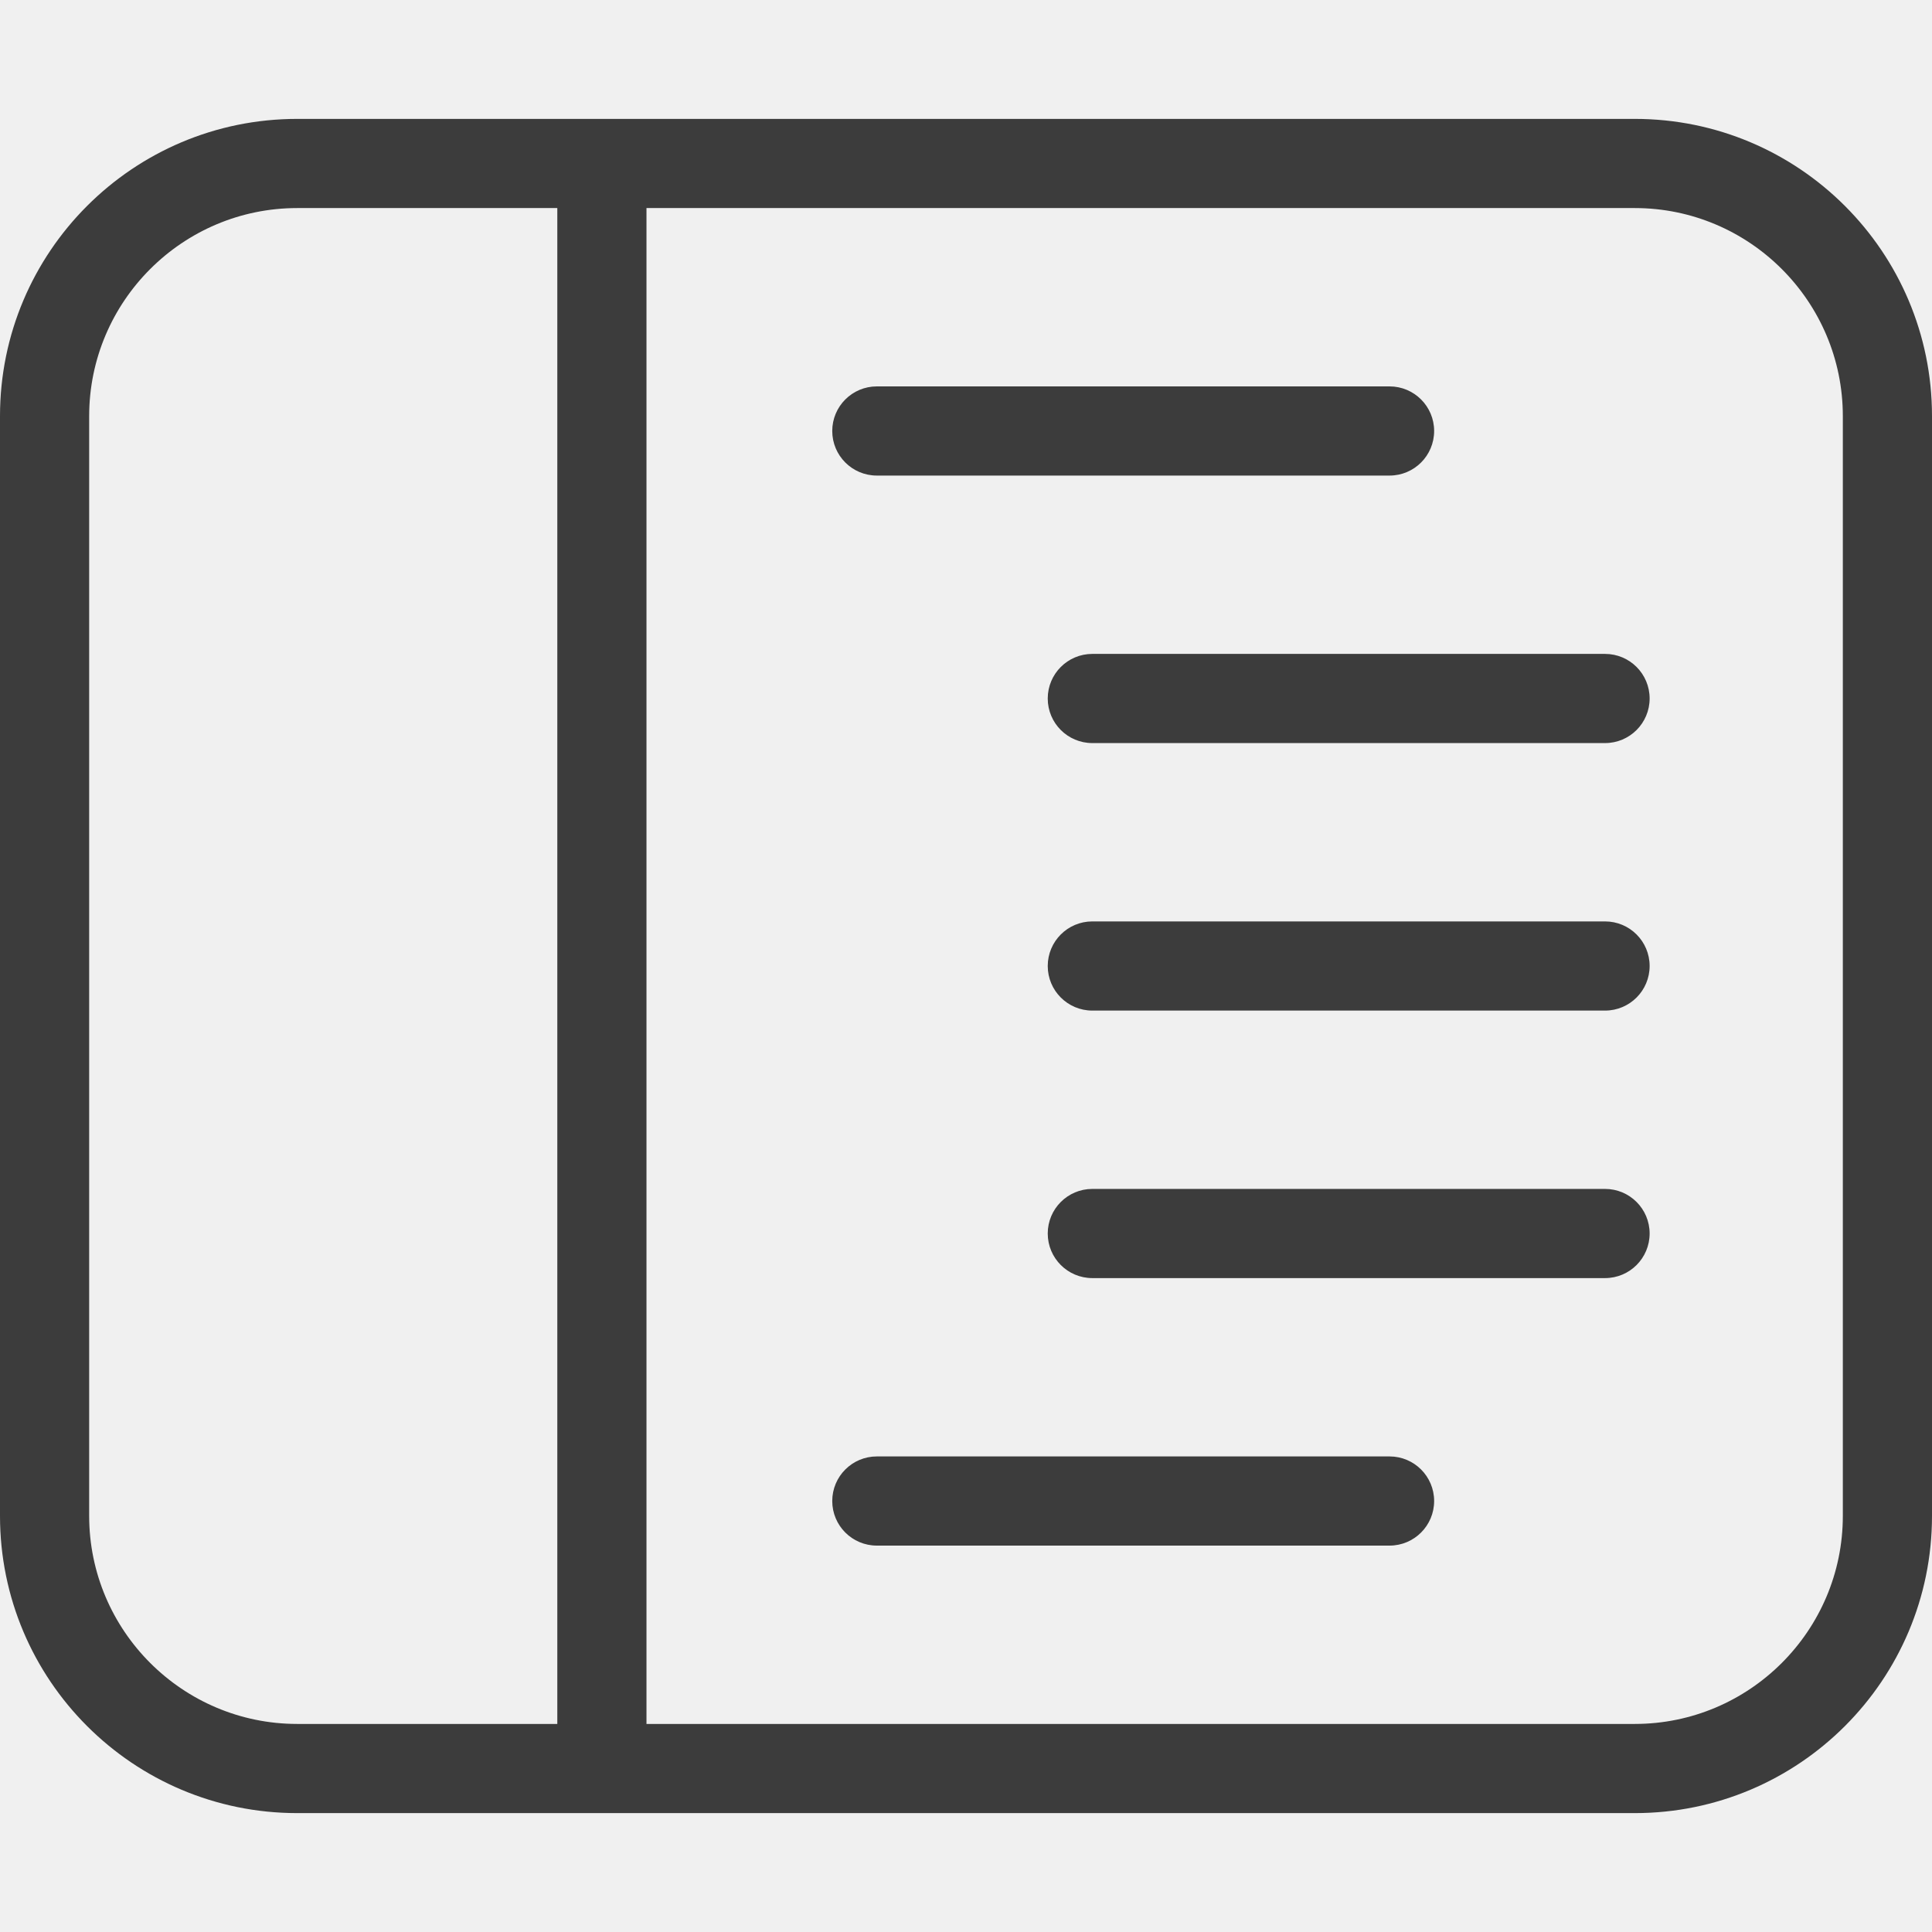
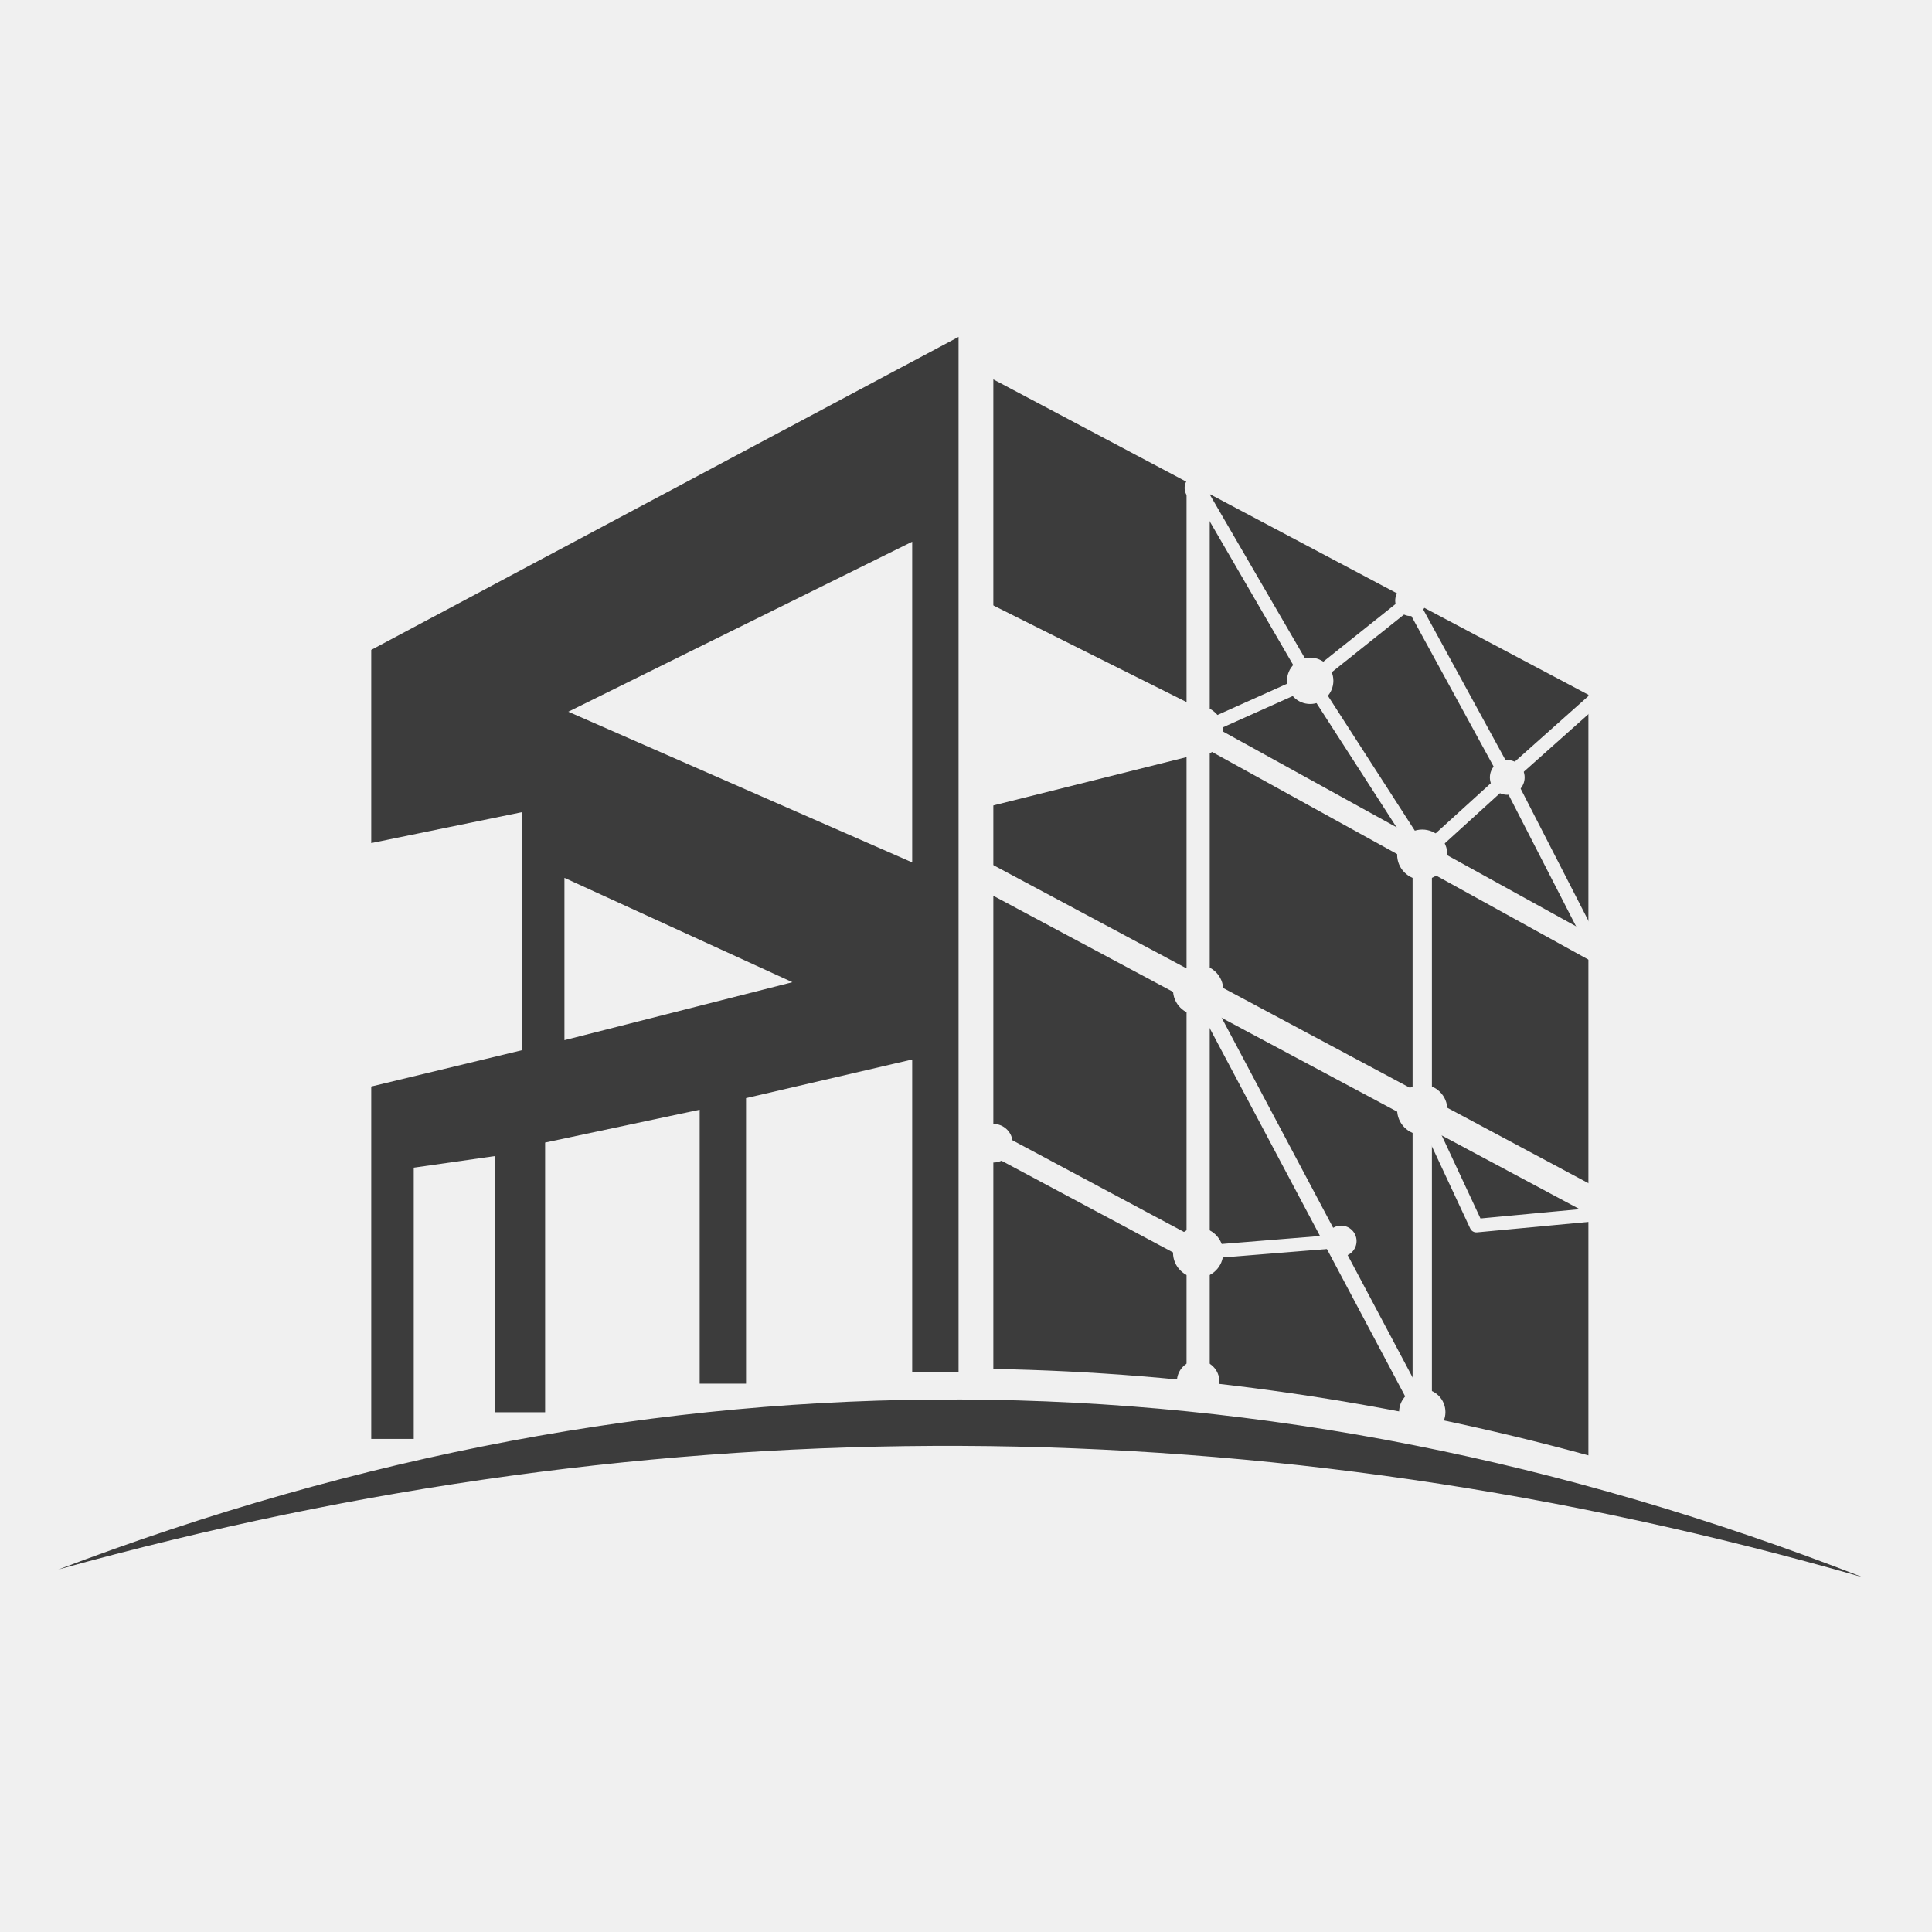
- <svg xmlns="http://www.w3.org/2000/svg" width="260" height="260" viewBox="0 0 260 260" fill="none">
-   <path d="M220 16H40C17.909 16 0 33.909 0 56V204C0 226.091 17.909 244 40 244H220C242.091 244 260 226.091 260 204V56C260 33.909 242.091 16 220 16ZM12 204V56C12 40.561 24.561 28 40 28H75V232H40C24.561 232 12 219.439 12 204ZM248 204C248 219.439 235.439 232 220 232H87V28H220C235.439 28 248 40.561 248 56V204ZM112 58C112 54.686 114.686 52 118 52H187C190.314 52 193 54.686 193 58C193 61.314 190.314 64 187 64H118C114.686 64 112 61.314 112 58ZM193 202C193 205.314 190.314 208 187 208H118C114.686 208 112 205.314 112 202C112 198.686 114.686 196 118 196H187C190.314 196 193 198.686 193 202ZM222 94C222 97.314 219.314 100 216 100H147C143.686 100 141 97.314 141 94C141 90.686 143.686 88 147 88H216C219.314 88 222 90.686 222 94ZM222 130C222 133.314 219.314 136 216 136H147C143.686 136 141 133.314 141 130C141 126.686 143.686 124 147 124H216C219.314 124 222 126.686 222 130ZM222 166C222 169.314 219.314 172 216 172H147C143.686 172 141 169.314 141 166C141 162.686 143.686 160 147 160H216C219.314 160 222 162.686 222 166Z" fill="#3C3C3C" />
+ <svg xmlns="http://www.w3.org/2000/svg" viewBox="0 0 260 260" width="260" height="260">
+   <g transform="translate(-24.92 -122.62) scale(0.52)">
+     <defs>
+       <mask id="lp-cut" maskUnits="userSpaceOnUse" x="290" y="315" width="185" height="305">
+         <rect x="290" y="315" width="185" height="305" fill="#FFFFFF" />
+         <path d="M358,359.09 L358,596.36" fill="none" stroke="#000000" stroke-width="6" stroke-linecap="round" stroke-linejoin="round" />
+         <path d="M416,457 L416,605.26" fill="none" stroke="#000000" stroke-width="5" stroke-linecap="round" stroke-linejoin="round" />
+         <path d="M358,425 L416,457 L462,482.38" fill="none" stroke="#000000" stroke-width="6" stroke-linecap="round" stroke-linejoin="round" />
+         <path d="M302,462.07 L358,492 L416,523 L462,547.59" fill="none" stroke="#000000" stroke-width="7" stroke-linecap="round" stroke-linejoin="round" />
+         <path d="M302,530.07 L358,560" fill="none" stroke="#000000" stroke-width="6" stroke-linecap="round" stroke-linejoin="round" />
+         <path d="M358,492 L416,601.26" fill="none" stroke="#000000" stroke-width="4" stroke-linecap="round" stroke-linejoin="round" />
+         <path d="M358,560 L395,557" fill="none" stroke="#000000" stroke-width="3.5" stroke-linecap="round" stroke-linejoin="round" />
+         <path d="M416,523 L430,553 L462,550" fill="none" stroke="#000000" stroke-width="3.5" stroke-linecap="round" stroke-linejoin="round" />
+         <path d="M358,362.09 L387,412 L358,425" fill="none" stroke="#000000" stroke-width="3.5" stroke-linecap="round" stroke-linejoin="round" />
+         <path d="M387,412 L413,391.24 L438,437 L416,457 L387,412" fill="none" stroke="#000000" stroke-width="3.5" stroke-linecap="round" stroke-linejoin="round" />
+         <path d="M462,415.62 L438,437 L461,481.83" fill="none" stroke="#000000" stroke-width="3.5" stroke-linecap="round" stroke-linejoin="round" />
+         <path d="M302,391 L358,419 L358,431 L302,445 Z" fill="#000000" />
+         <circle cx="358" cy="425" r="6.5" fill="#000000" />
+         <circle cx="358" cy="492" r="6.5" fill="#000000" />
+         <circle cx="358" cy="560" r="6.5" fill="#000000" />
+         <circle cx="358" cy="593.36" r="5.5" fill="#000000" />
+         <circle cx="416" cy="457" r="6.5" fill="#000000" />
+         <circle cx="416" cy="523" r="6.5" fill="#000000" />
+         <circle cx="416" cy="601.26" r="6" fill="#000000" />
+         <circle cx="387" cy="412" r="6" fill="#000000" />
+         <circle cx="438" cy="437" r="4.5" fill="#000000" />
+         <circle cx="413" cy="391.24" r="4" fill="#000000" />
+         <circle cx="358" cy="362.09" r="3.5" fill="#000000" />
+         <circle cx="305" cy="531.67" r="5" fill="#000000" />
+         <circle cx="395" cy="557" r="4" fill="#000000" />
+       </mask>
+     </defs>
+     <path d="M144,404 L296,323 L296,591 L284,591 L284,510 L241,520 L241,593.9 L229,593.9 L229,523 L189,531.5 L189,601.3 L176,601.3 L176,535 L155,538 L155,608.2 L144,608.2 L144,517 L183,507.6 L183,446 L144,454 Z M195,420 L284,376 L284,459 Z M194,463 L253,490 L194,505 Z" fill-rule="evenodd" fill="#3C3C3C" />
+     <path d="M63,642 Q297,553 530,644 Q297,577 63,642 Z" fill="#3C3C3C" />
+     <g mask="url(#lp-cut)">
+       <path d="M305,334 L459,415.62 L459,612.46 Q382.05,591.47 305,590.09 Z" fill="#3C3C3C" />
+     </g>
+   </g>
</svg>
